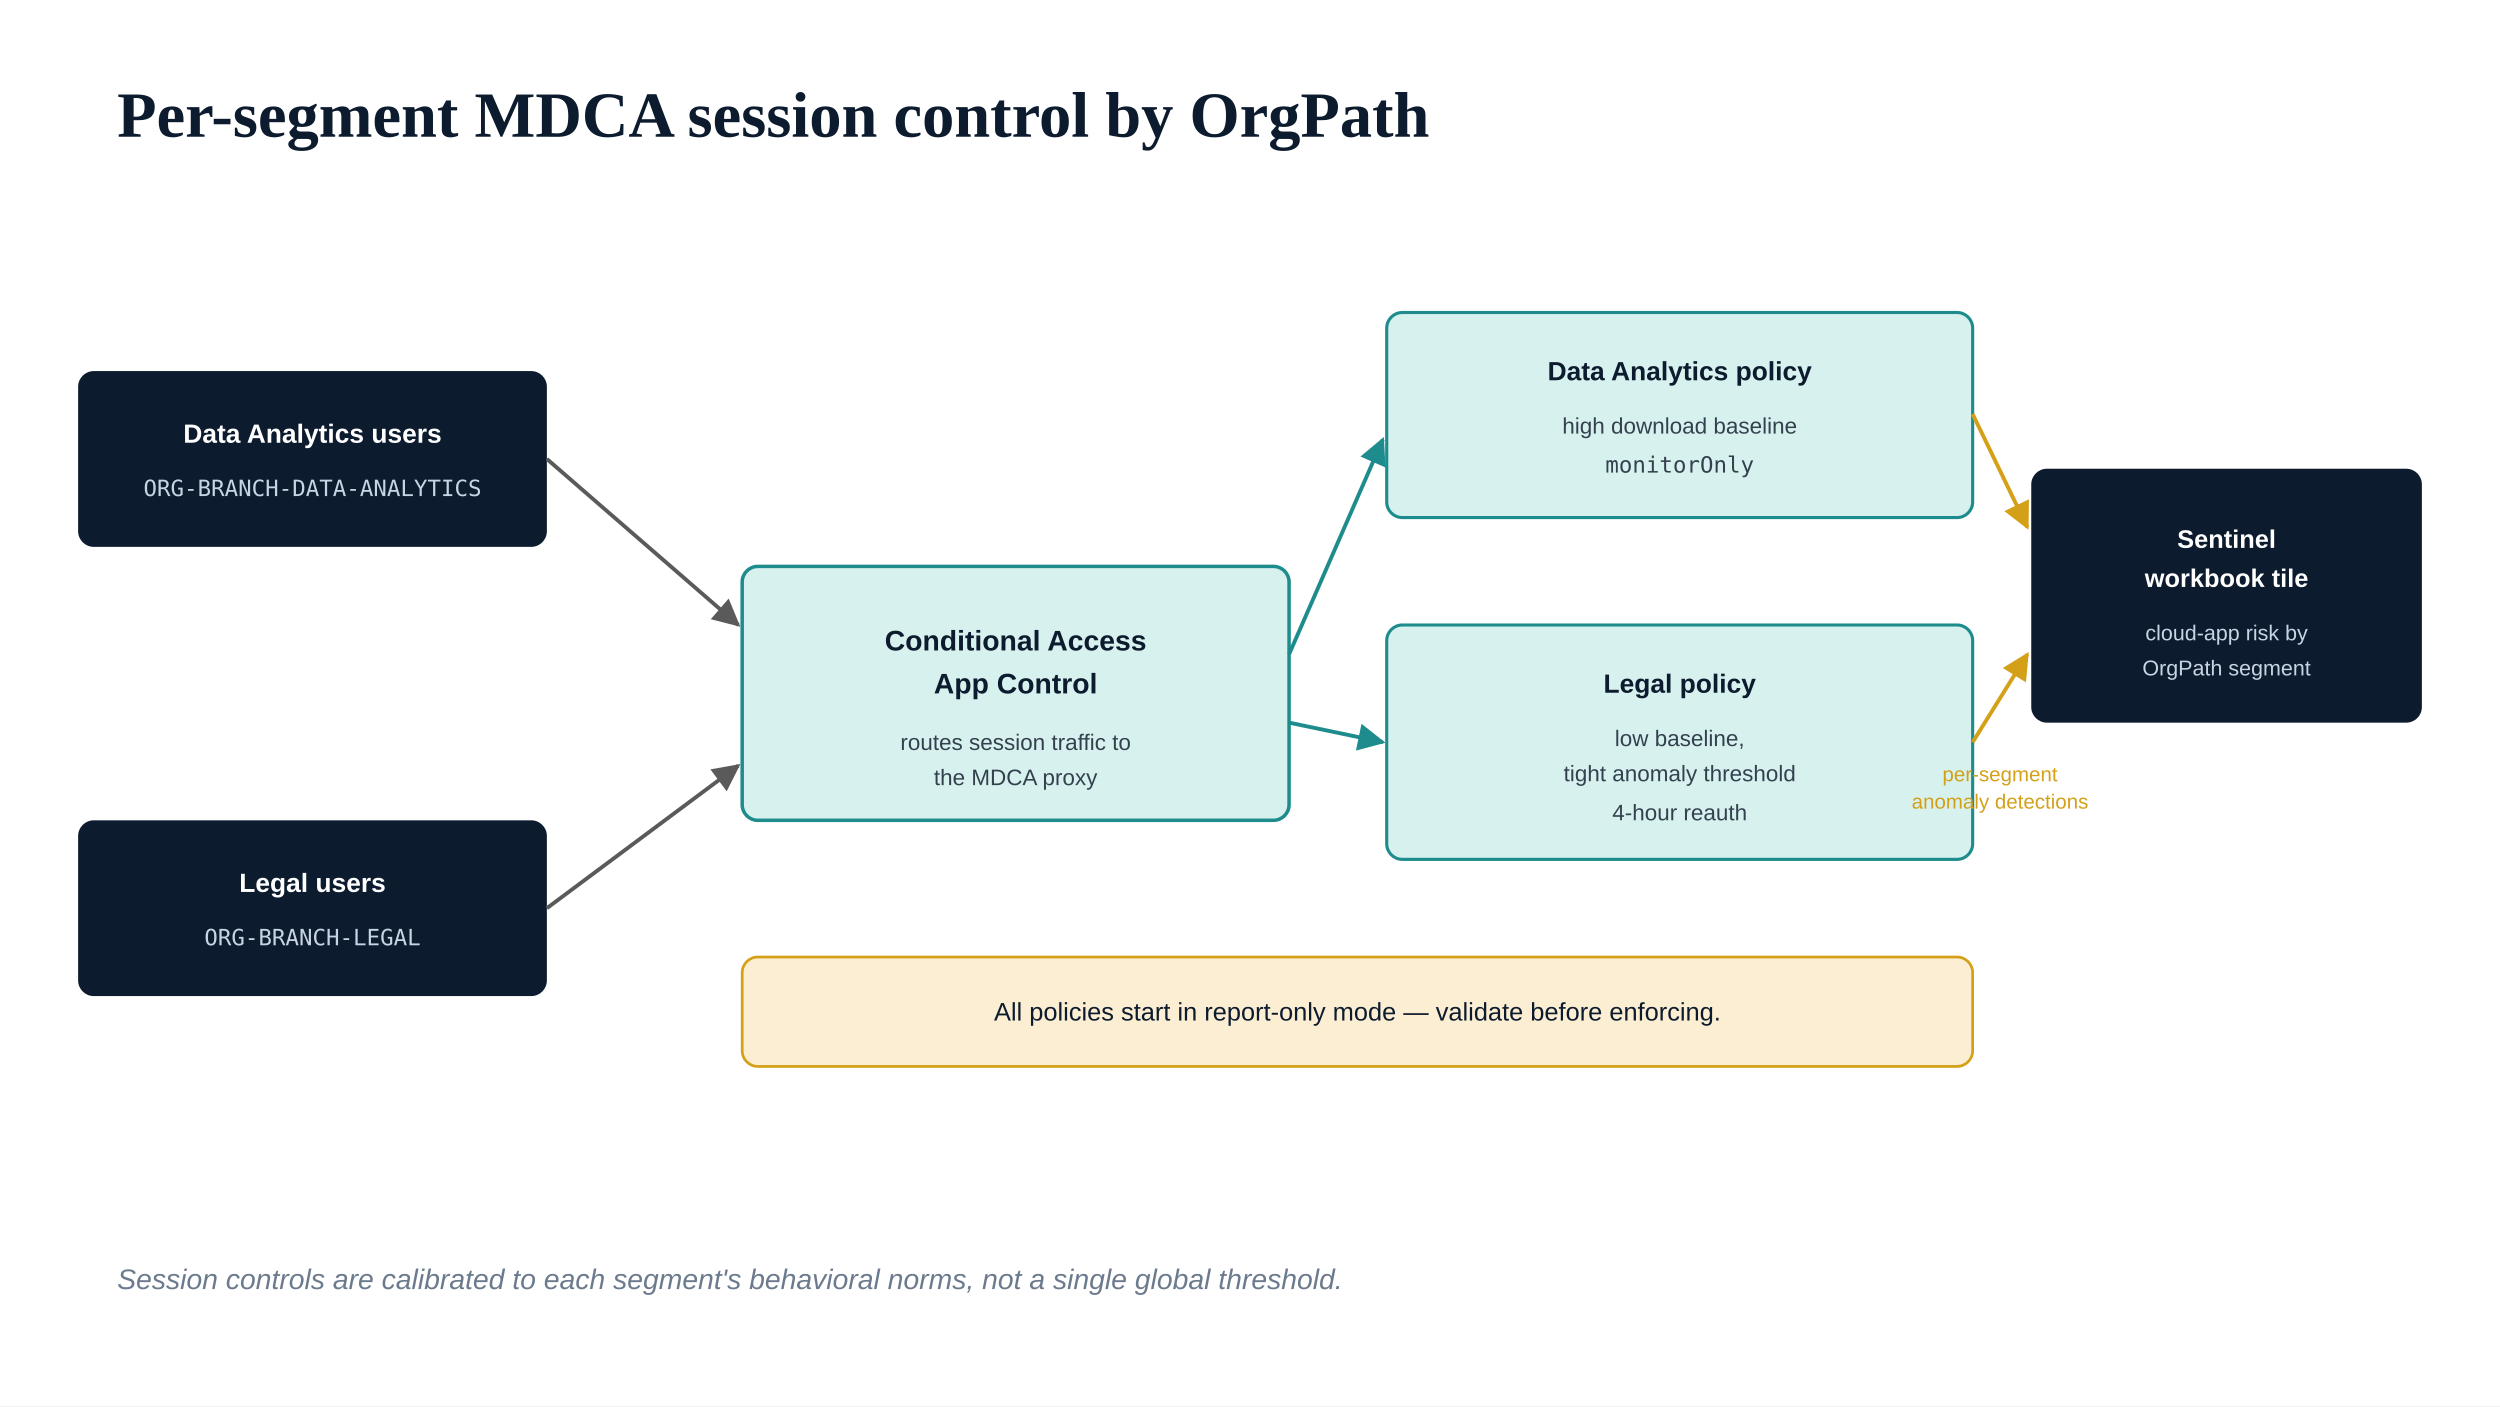
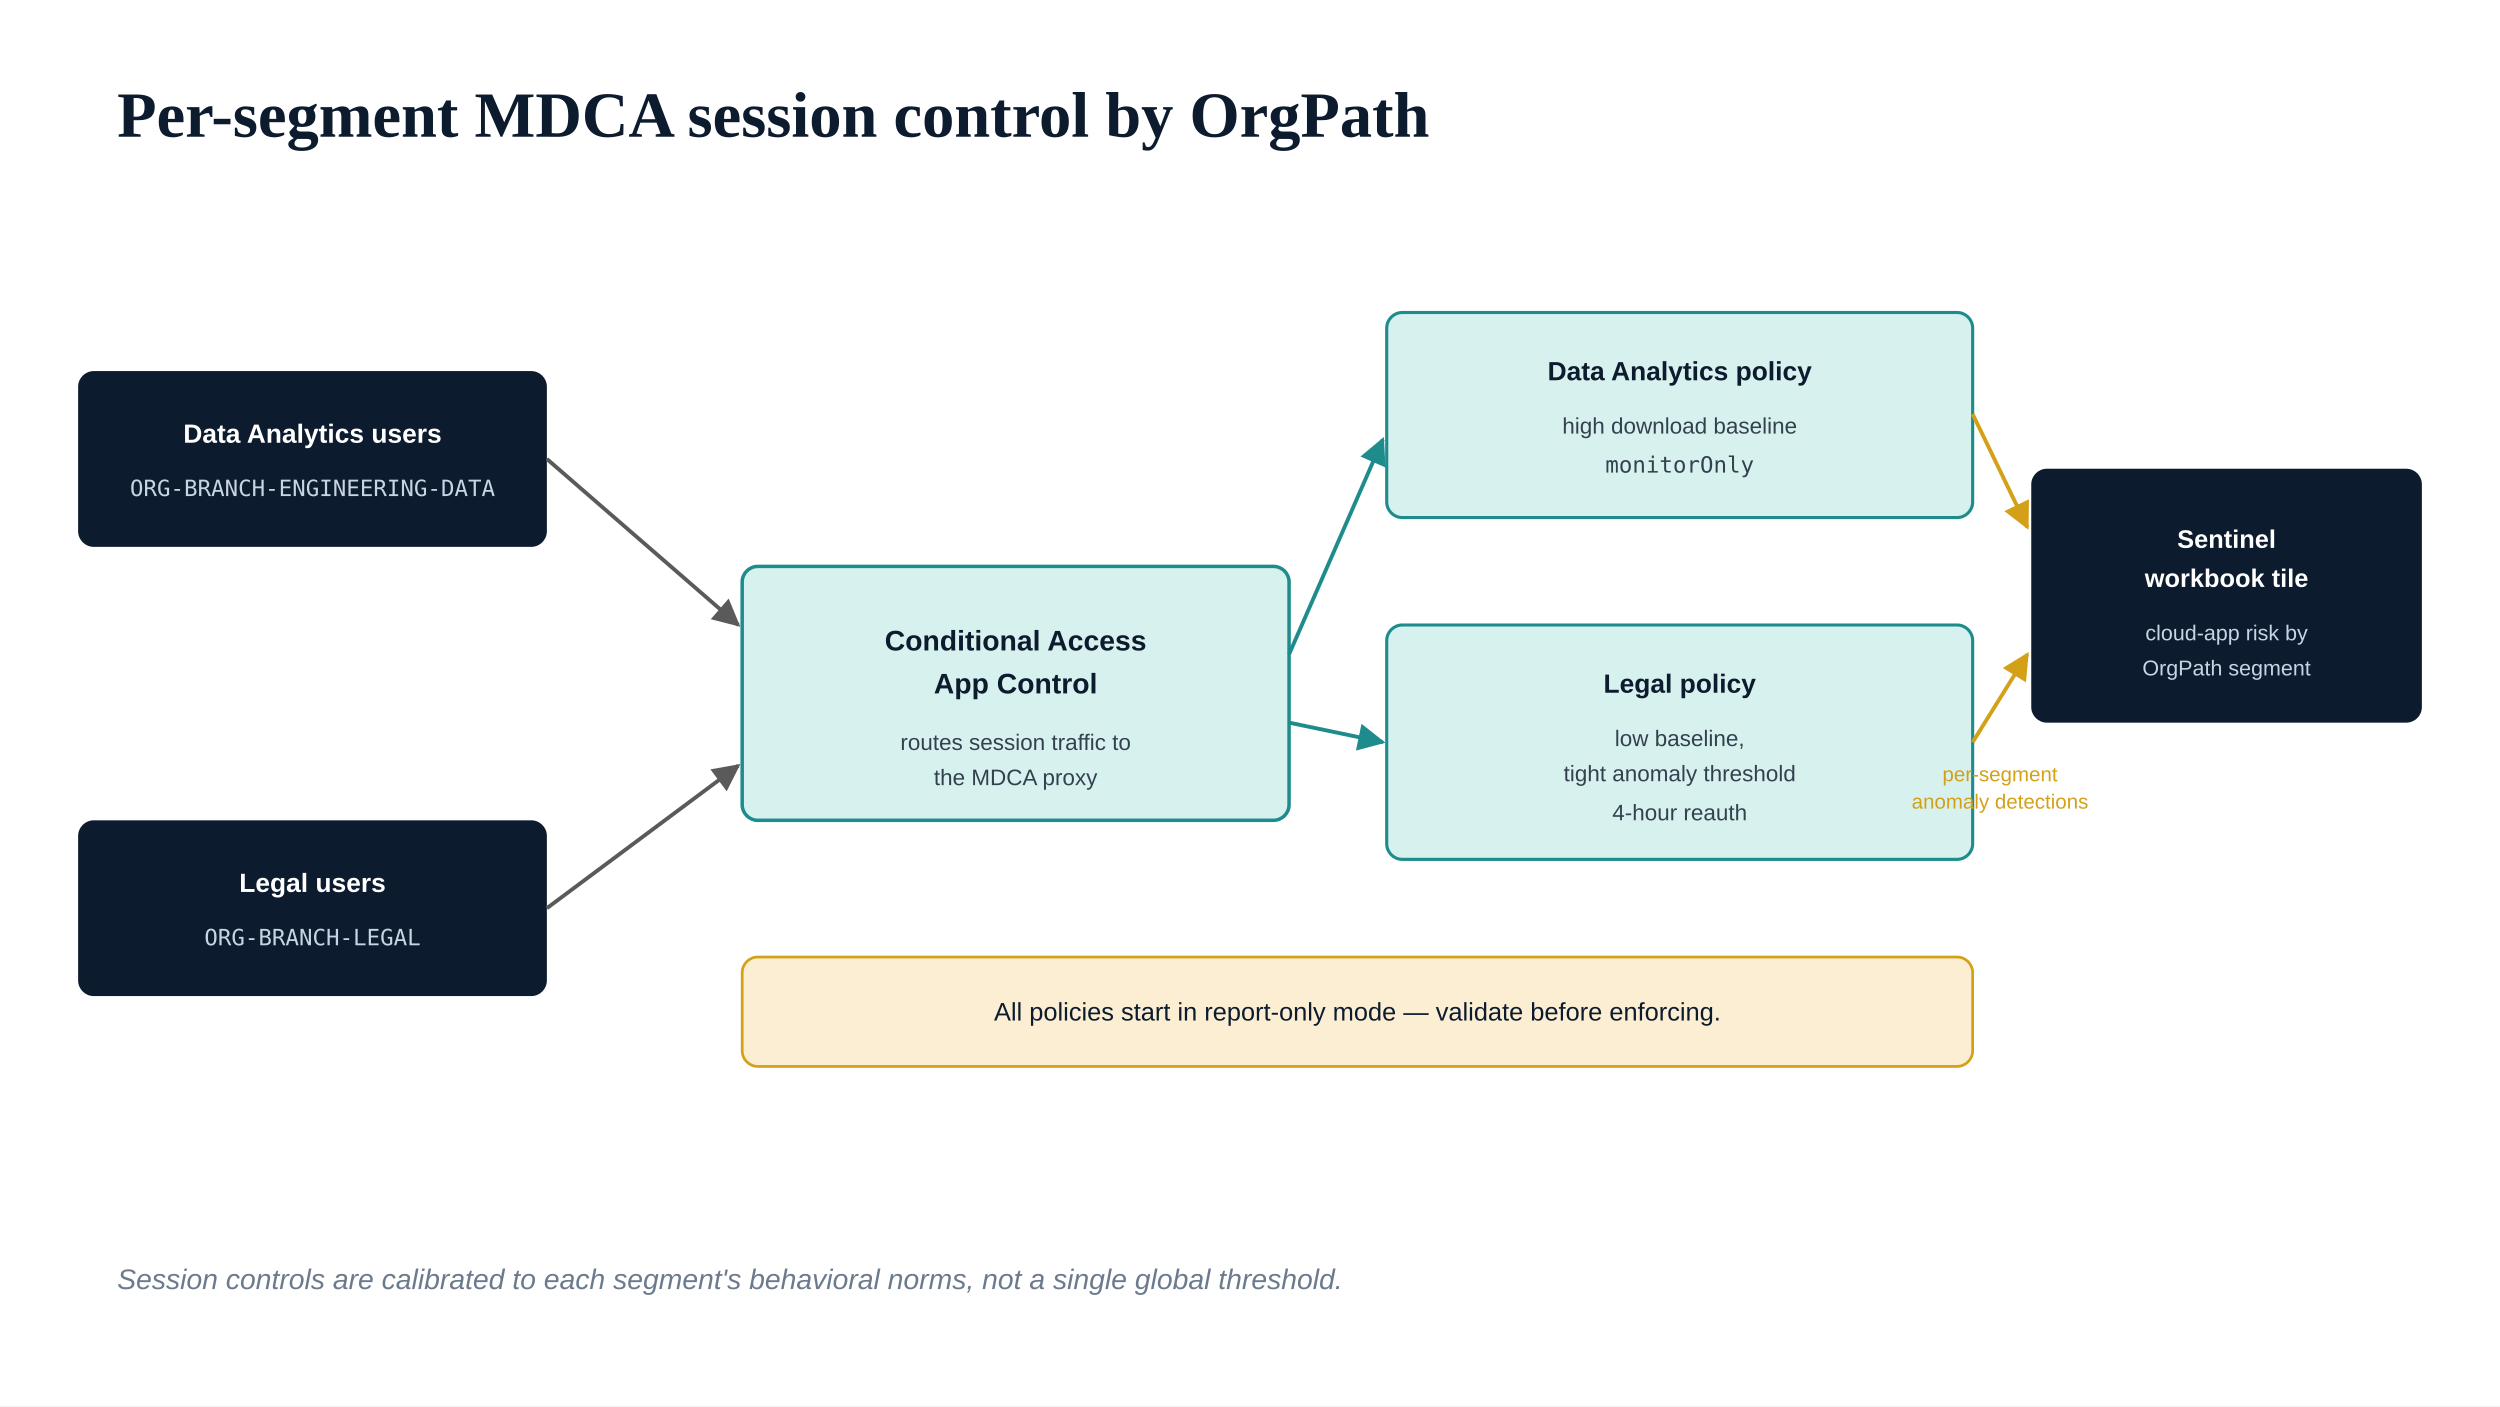
<svg xmlns="http://www.w3.org/2000/svg" viewBox="0 0 1280 720" font-family="Arial, 'Helvetica Neue', Helvetica, sans-serif">
  <rect x="0" y="0" width="1280" height="720" rx="0" fill="#FFFFFF" />
  <defs>
    <marker id="ar-grey" viewBox="0 0 10 10" refX="9" refY="5" markerWidth="7" markerHeight="7" orient="auto-start-reverse">
      <path d="M0,0 L10,5 L0,10 z" fill="#5A5A5A" />
    </marker>
    <marker id="ar-amber" viewBox="0 0 10 10" refX="9" refY="5" markerWidth="7" markerHeight="7" orient="auto-start-reverse">
      <path d="M0,0 L10,5 L0,10 z" fill="#D4A017" />
    </marker>
    <marker id="ar-teal" viewBox="0 0 10 10" refX="9" refY="5" markerWidth="7" markerHeight="7" orient="auto-start-reverse">
      <path d="M0,0 L10,5 L0,10 z" fill="#1E8C8C" />
    </marker>
    <marker id="ar-navy" viewBox="0 0 10 10" refX="9" refY="5" markerWidth="7" markerHeight="7" orient="auto-start-reverse">
      <path d="M0,0 L10,5 L0,10 z" fill="#0D1B2E" />
    </marker>
  </defs>
  <text x="60" y="70" font-family="Georgia, 'Times New Roman', serif" font-size="33" font-weight="bold" fill="#0D1B2E" text-anchor="start">Per-segment MDCA session control by OrgPath</text>
  <rect x="40" y="190" width="240" height="90" rx="8" fill="#0D1B2E" />
  <text x="160" y="222" font-family="Arial, sans-serif" font-size="13.5" font-weight="bold" fill="#FFFFFF" text-anchor="middle" dominant-baseline="central">Data Analytics users</text>
-   <text x="160" y="250" font-family="Consolas, monospace" font-size="11.5" fill="#C7D4E6" text-anchor="middle" dominant-baseline="central">ORG-BRANCH-DATA-ANALYTICS</text>
+   <text x="160" y="250" font-family="Consolas, monospace" font-size="11.5" fill="#C7D4E6" text-anchor="middle" dominant-baseline="central">ORG-BRANCH-ENGINEERING-DATA</text>
  <rect x="40" y="420" width="240" height="90" rx="8" fill="#0D1B2E" />
  <text x="160" y="452" font-family="Arial, sans-serif" font-size="13.5" font-weight="bold" fill="#FFFFFF" text-anchor="middle" dominant-baseline="central">Legal users</text>
  <text x="160" y="480" font-family="Consolas, monospace" font-size="11.5" fill="#C7D4E6" text-anchor="middle" dominant-baseline="central">ORG-BRANCH-LEGAL</text>
  <rect x="380" y="290" width="280" height="130" rx="8" fill="#D7F2EE" stroke="#1E8C8C" stroke-width="1.8" />
  <text x="520" y="328" font-family="Arial, sans-serif" font-size="14.5" font-weight="bold" fill="#0D1B2E" text-anchor="middle" dominant-baseline="central">Conditional Access</text>
  <text x="520" y="350" font-family="Arial, sans-serif" font-size="14.5" font-weight="bold" fill="#0D1B2E" text-anchor="middle" dominant-baseline="central">App Control</text>
  <text x="520" y="380" font-family="Arial, sans-serif" font-size="11.5" fill="#33414F" text-anchor="middle" dominant-baseline="central">routes session traffic to</text>
  <text x="520" y="398" font-family="Arial, sans-serif" font-size="11.5" fill="#33414F" text-anchor="middle" dominant-baseline="central">the MDCA proxy</text>
  <line x1="280" y1="235" x2="378" y2="320" stroke="#5A5A5A" stroke-width="2" marker-end="url(#ar-grey)" />
  <line x1="280" y1="465" x2="378" y2="392" stroke="#5A5A5A" stroke-width="2" marker-end="url(#ar-grey)" />
  <rect x="710" y="160" width="300" height="105" rx="8" fill="#D7F2EE" stroke="#1E8C8C" stroke-width="1.6" />
  <text x="860" y="190" font-family="Arial, sans-serif" font-size="13.5" font-weight="bold" fill="#0D1B2E" text-anchor="middle" dominant-baseline="central">Data Analytics policy</text>
  <text x="860" y="218" font-family="Arial, sans-serif" font-size="11.5" fill="#33414F" text-anchor="middle" dominant-baseline="central">high download baseline</text>
  <text x="860" y="238" font-family="Consolas, monospace" font-size="11.5" fill="#33414F" text-anchor="middle" dominant-baseline="central">monitorOnly</text>
  <rect x="710" y="320" width="300" height="120" rx="8" fill="#D7F2EE" stroke="#1E8C8C" stroke-width="1.6" />
  <text x="860" y="350" font-family="Arial, sans-serif" font-size="13.5" font-weight="bold" fill="#0D1B2E" text-anchor="middle" dominant-baseline="central">Legal policy</text>
  <text x="860" y="378" font-family="Arial, sans-serif" font-size="11.5" fill="#33414F" text-anchor="middle" dominant-baseline="central">low baseline,</text>
  <text x="860" y="396" font-family="Arial, sans-serif" font-size="11.5" fill="#33414F" text-anchor="middle" dominant-baseline="central">tight anomaly threshold</text>
  <text x="860" y="416" font-family="Arial, sans-serif" font-size="11.5" fill="#33414F" text-anchor="middle" dominant-baseline="central">4-hour reauth</text>
  <line x1="660" y1="335" x2="708" y2="225" stroke="#1E8C8C" stroke-width="2" marker-end="url(#ar-teal)" />
  <line x1="660" y1="370" x2="708" y2="380" stroke="#1E8C8C" stroke-width="2" marker-end="url(#ar-teal)" />
  <rect x="1040" y="240" width="200" height="130" rx="8" fill="#0D1B2E" />
  <text x="1140" y="276" font-family="Arial, sans-serif" font-size="13" font-weight="bold" fill="#FFFFFF" text-anchor="middle" dominant-baseline="central">Sentinel</text>
  <text x="1140" y="296" font-family="Arial, sans-serif" font-size="13" font-weight="bold" fill="#FFFFFF" text-anchor="middle" dominant-baseline="central">workbook tile</text>
  <text x="1140" y="324" font-family="Arial, sans-serif" font-size="11" fill="#C7D4E6" text-anchor="middle" dominant-baseline="central">cloud-app risk by</text>
  <text x="1140" y="342" font-family="Arial, sans-serif" font-size="11" fill="#C7D4E6" text-anchor="middle" dominant-baseline="central">OrgPath segment</text>
  <line x1="1010" y1="212" x2="1038" y2="270" stroke="#D4A017" stroke-width="2" marker-end="url(#ar-amber)" />
  <line x1="1010" y1="380" x2="1038" y2="335" stroke="#D4A017" stroke-width="2" marker-end="url(#ar-amber)" />
  <text x="1024" y="400" font-family="Arial, sans-serif" font-size="10.5" fill="#D4A017" text-anchor="middle">per-segment</text>
  <text x="1024" y="414" font-family="Arial, sans-serif" font-size="10.5" fill="#D4A017" text-anchor="middle">anomaly detections</text>
  <rect x="380" y="490" width="630" height="56" rx="8" fill="#FBEED2" stroke="#D4A017" stroke-width="1.4" />
  <text x="695" y="518" font-family="Arial, sans-serif" font-size="13" fill="#0D1B2E" text-anchor="middle" dominant-baseline="central">All policies start in report-only mode — validate before enforcing.</text>
  <text x="60" y="660" font-family="Arial, sans-serif" font-size="14.5" font-style="italic" fill="#6B7A8D" text-anchor="start">Session controls are calibrated to each segment's behavioral norms, not a single global threshold.</text>
</svg>
